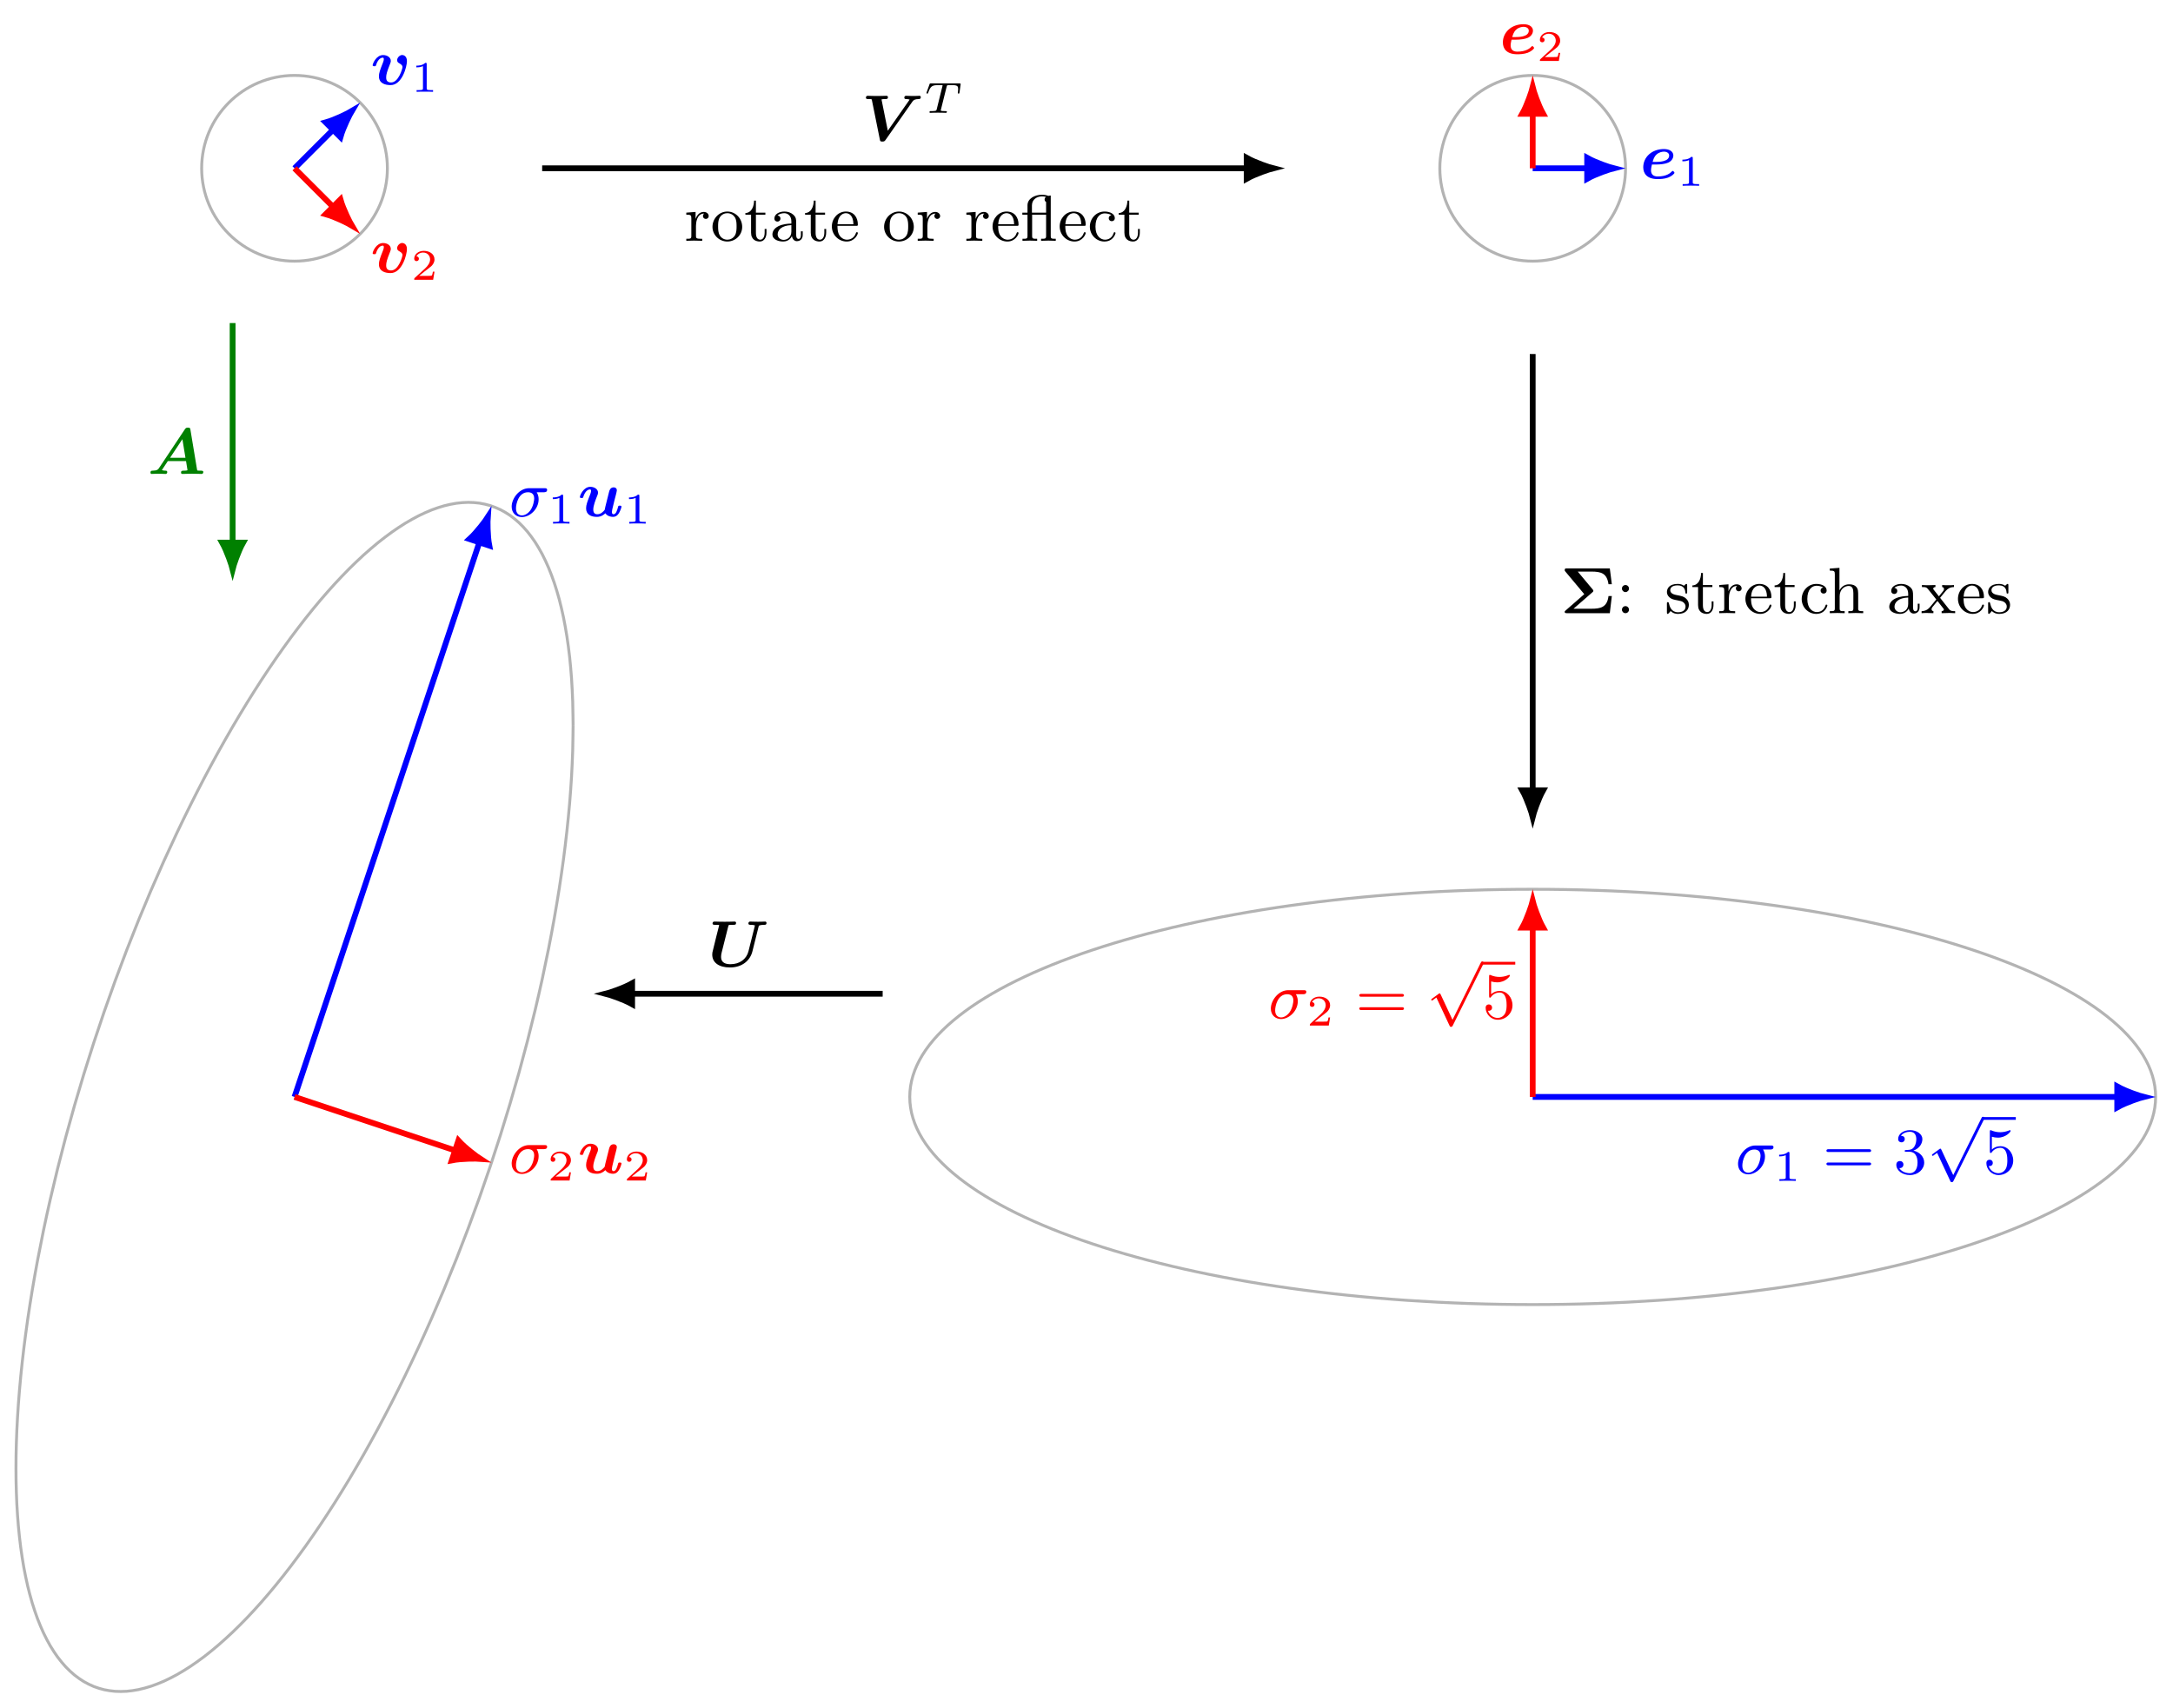
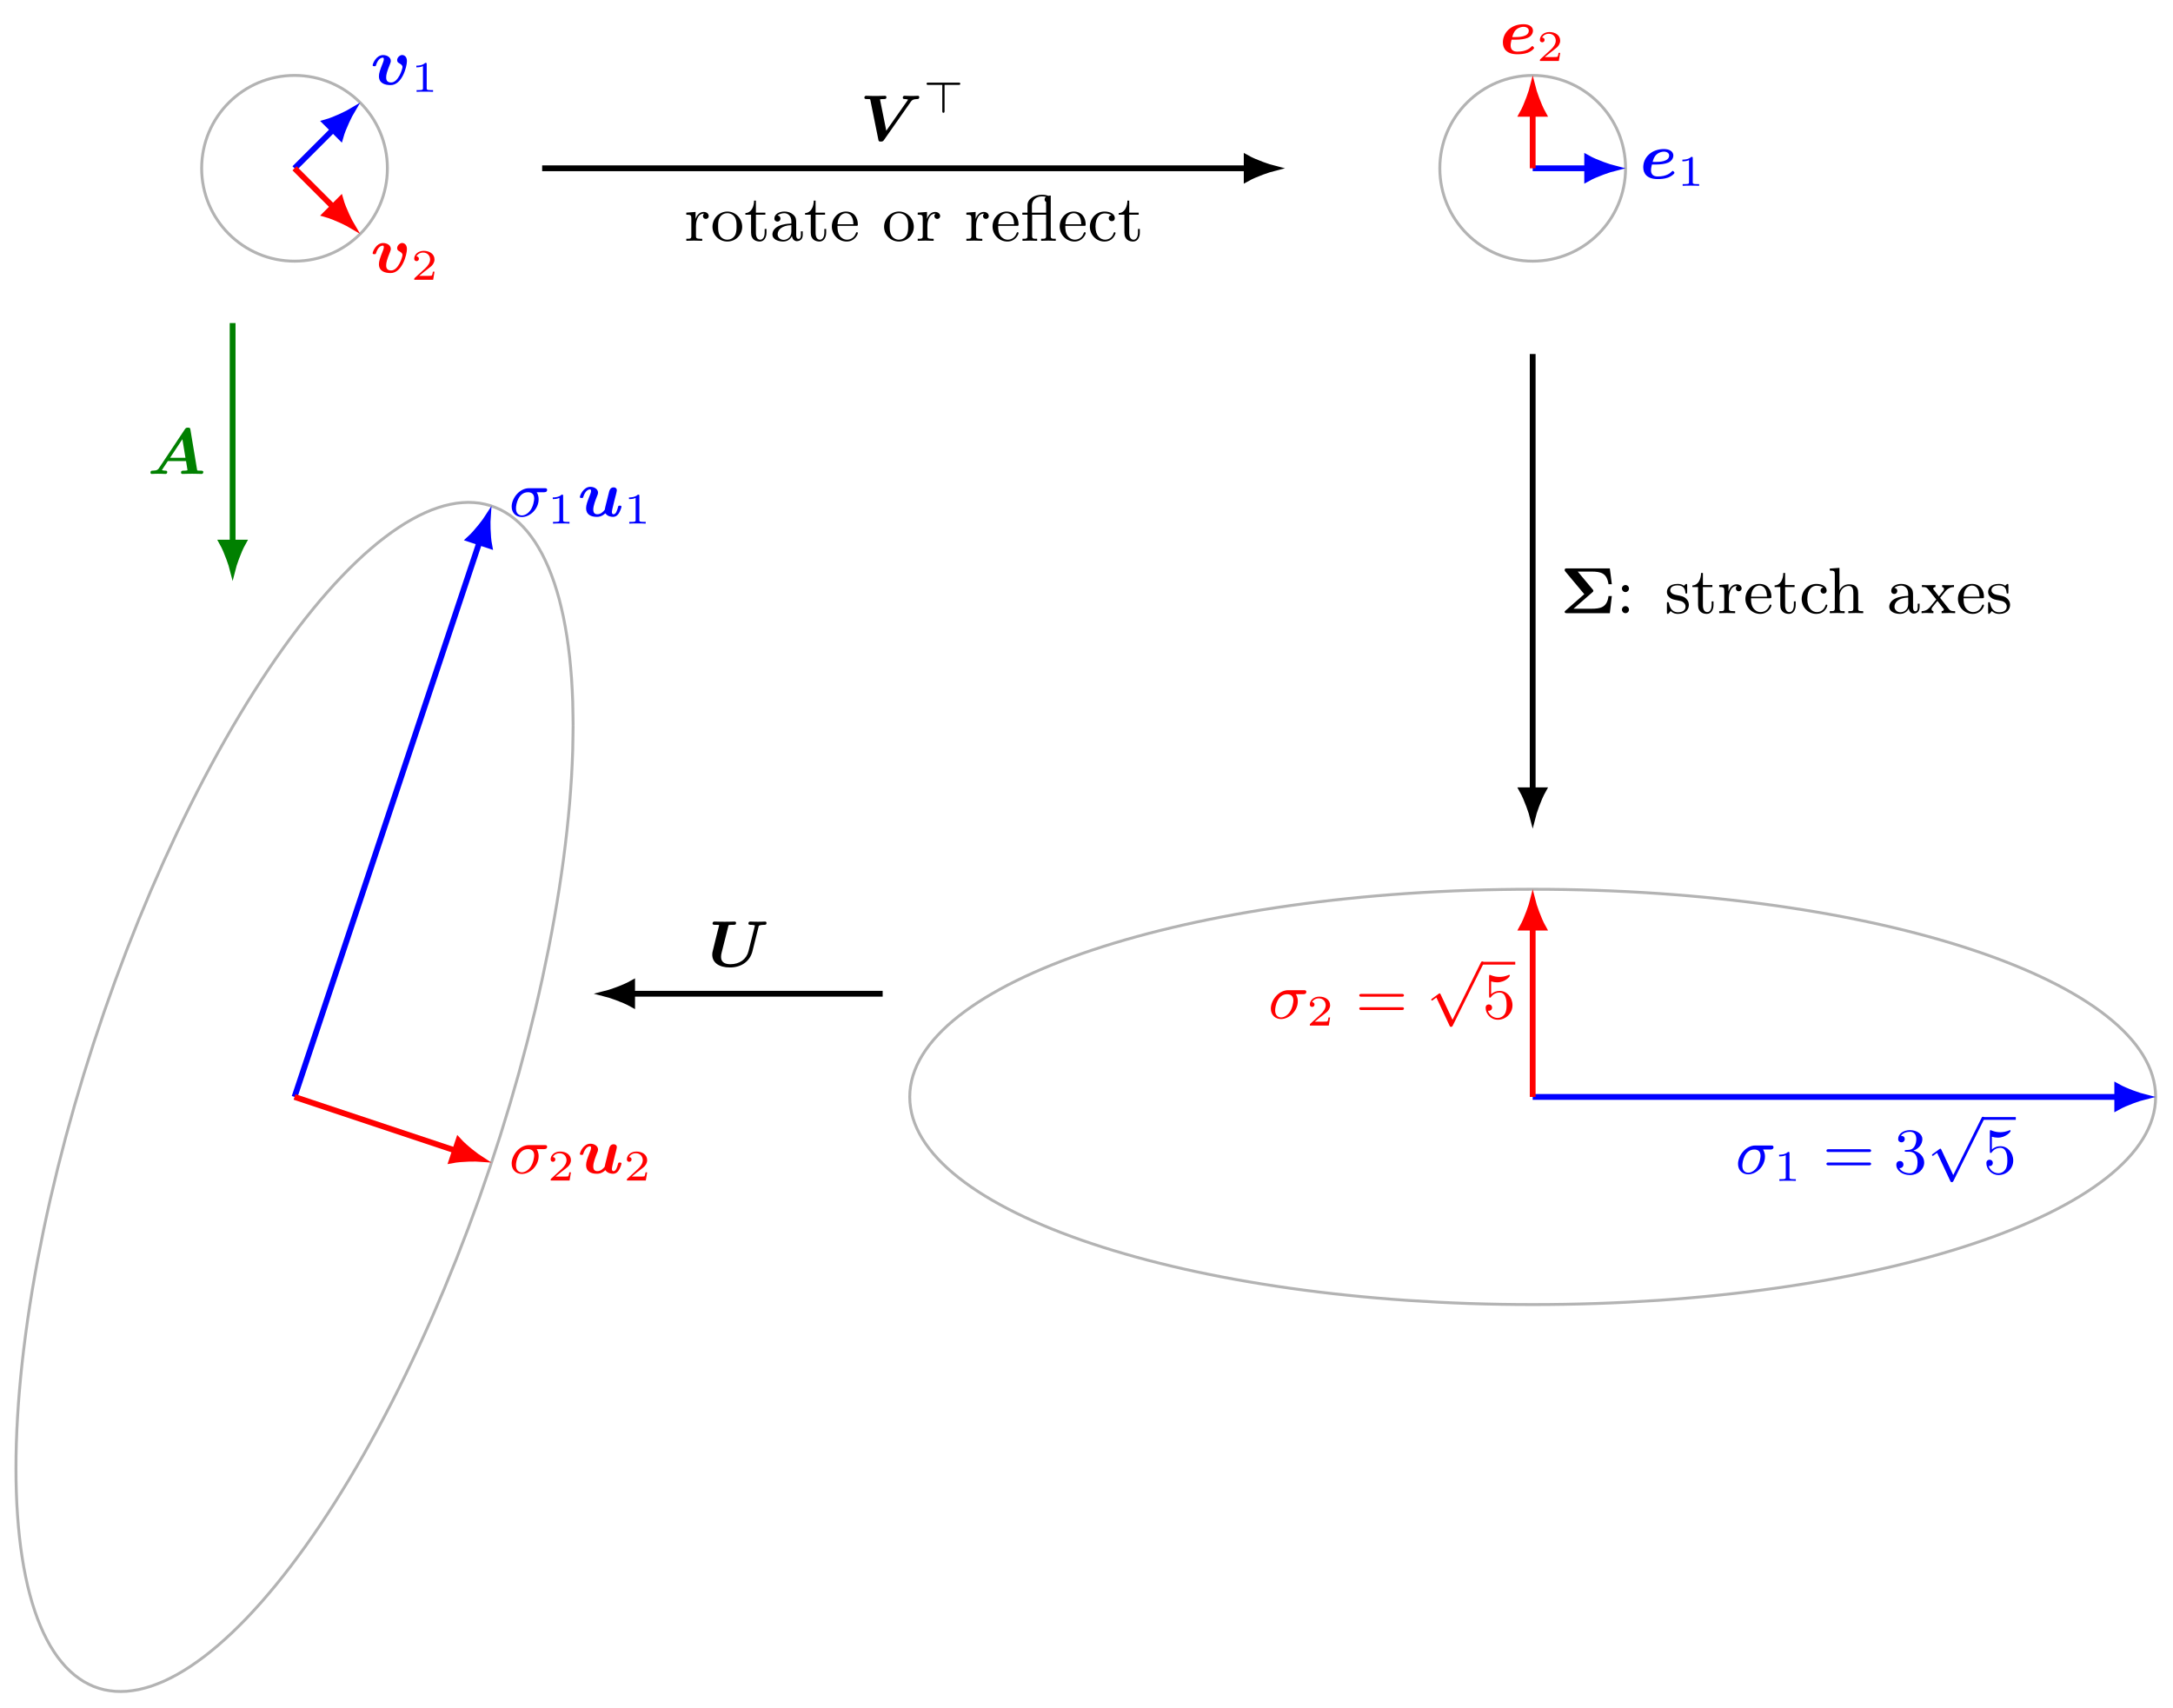
<svg xmlns="http://www.w3.org/2000/svg" xmlns:xlink="http://www.w3.org/1999/xlink" version="1.1" viewBox="0 0 298.496 234.547">
  <defs>
-     <path id="g7-1" d="M4.422-2.888C4.53-2.978 4.53-3.05 4.53-3.077C4.53-3.148 4.494-3.184 4.44-3.256L2.386-5.714H4.243C5.642-5.714 6.396-5.463 6.611-3.974H7.068L6.79-6.153H.897C.727-6.153 .592-6.153 .592-5.929C.592-5.831 .601-5.822 .682-5.723L3.283-2.61L.718-.368C.637-.296 .592-.26 .592-.179C.592 0 .771 0 .897 0H6.79L7.068-2.35H6.611C6.423-.771 5.472-.61 4.234-.61H1.803L4.422-2.888Z" />
    <path id="g6-28" d="M4.458-.798V-1.301H4.207V-.807C4.207-.709 4.207-.26 3.884-.26S3.561-.691 3.561-.834V-2.404C3.561-2.915 3.561-3.22 3.157-3.588C2.826-3.884 2.395-4.019 1.946-4.019C1.193-4.019 .565-3.642 .565-3.068C.565-2.79 .753-2.637 .987-2.637C1.229-2.637 1.399-2.817 1.399-3.05C1.399-3.436 .996-3.48 .996-3.48C1.238-3.714 1.668-3.794 1.929-3.794C2.386-3.794 2.897-3.453 2.897-2.664V-2.368C2.413-2.35 1.74-2.305 1.139-2.018C.493-1.704 .296-1.238 .296-.879C.296-.144 1.166 .099 1.767 .099C2.512 .099 2.852-.395 2.978-.646C3.023-.269 3.283 .054 3.669 .054C3.893 .054 4.458-.081 4.458-.798ZM2.897-1.265C2.897-.395 2.225-.126 1.83-.126C1.408-.126 1.014-.431 1.014-.879C1.014-1.471 1.525-2.099 2.897-2.153V-1.265Z" />
    <path id="g6-43" d="M3.83-1.067C3.83-1.175 3.732-1.175 3.705-1.175C3.606-1.175 3.606-1.157 3.552-1.005C3.346-.386 2.843-.152 2.386-.152C1.812-.152 1.076-.619 1.076-1.946C1.076-3.346 1.794-3.767 2.332-3.767C2.449-3.767 2.933-3.749 3.265-3.525C3.077-3.489 2.897-3.364 2.897-3.104C2.897-2.87 3.077-2.691 3.31-2.691S3.732-2.843 3.732-3.122C3.732-3.678 3.104-4.019 2.314-4.019C1.166-4.019 .305-3.059 .305-1.938C.305-.78 1.238 .099 2.296 .099C3.543 .099 3.83-.987 3.83-1.067Z" />
    <path id="g6-44" d="M1.758-3.382C1.758-3.651 1.543-3.866 1.274-3.866S.789-3.651 .789-3.382C.789-3.122 1.005-2.897 1.274-2.897S1.758-3.122 1.758-3.382ZM1.758-.484C1.758-.745 1.543-.969 1.274-.969S.789-.745 .789-.484C.789-.215 1.005 0 1.274 0S1.758-.215 1.758-.484Z" />
    <path id="g6-50" d="M3.83-1.067C3.83-1.13 3.785-1.184 3.705-1.184C3.615-1.184 3.588-1.121 3.579-1.085C3.274-.17 2.476-.152 2.341-.152C1.911-.152 1.543-.395 1.337-.7C1.041-1.139 1.032-1.677 1.032-2.054H3.588C3.785-2.054 3.83-2.054 3.83-2.243C3.83-3.166 3.328-4.019 2.18-4.019C1.103-4.019 .26-3.086 .26-1.973C.26-.798 1.202 .099 2.296 .099S3.83-.861 3.83-1.067ZM3.22-2.269H1.041C1.121-3.651 1.929-3.794 2.18-3.794C2.673-3.794 3.211-3.418 3.22-2.269Z" />
    <path id="g6-63" d="M4.907 0V-.278C4.449-.278 4.225-.278 4.216-.556V-2.278C4.216-3.023 4.216-3.283 3.965-3.597C3.758-3.848 3.418-3.965 2.969-3.965C2.368-3.965 1.929-3.651 1.65-3.148H1.642V-6.225L.314-6.127V-5.848C.924-5.848 1.005-5.786 1.005-5.346V-.691C1.005-.278 .906-.278 .314-.278V0C.736-.018 .906-.027 1.337-.027S1.884-.018 2.359 0V-.278C1.767-.278 1.668-.278 1.668-.691V-2.323C1.668-3.274 2.341-3.74 2.906-3.74C3.436-3.74 3.552-3.301 3.552-2.763V-.691C3.552-.278 3.453-.278 2.861-.278V0C3.283-.018 3.453-.027 3.884-.027S4.431-.018 4.907 0Z" />
    <path id="g6-81" d="M4.341-1.911C4.341-3.086 3.409-4.019 2.305-4.019C1.166-4.019 .26-3.059 .26-1.911C.26-.789 1.193 .099 2.296 .099C3.436 .099 4.341-.807 4.341-1.911ZM3.57-1.991C3.57-1.659 3.57-1.139 3.346-.745C3.095-.332 2.682-.152 2.305-.152C1.857-.152 1.48-.377 1.274-.727C1.041-1.103 1.032-1.579 1.032-1.991C1.032-2.323 1.032-2.835 1.256-3.202C1.525-3.66 1.973-3.794 2.296-3.794C2.808-3.794 3.175-3.507 3.355-3.202C3.561-2.826 3.57-2.368 3.57-1.991Z" />
    <path id="g6-96" d="M3.346-3.409C3.346-3.696 3.077-3.965 2.673-3.965C2.135-3.965 1.758-3.588 1.552-3.032H1.543V-3.965L.269-3.866V-3.588C.879-3.588 .96-3.525 .96-3.086V-.691C.96-.278 .861-.278 .269-.278V0C.745-.018 .861-.027 1.319-.027L2.458 0V-.278H2.278C1.624-.278 1.597-.377 1.597-.709V-2.054C1.597-2.422 1.695-3.74 2.718-3.74V-3.732C2.7-3.723 2.556-3.615 2.556-3.4C2.556-3.157 2.745-3.005 2.951-3.005C3.14-3.005 3.346-3.14 3.346-3.409Z" />
    <path id="g6-98" d="M3.319-1.148C3.319-1.552 3.14-1.794 2.942-2C2.637-2.296 2.314-2.359 1.65-2.485C1.417-2.53 .762-2.646 .762-3.157C.762-3.444 .969-3.821 1.785-3.821C2.754-3.821 2.817-3.077 2.835-2.852C2.843-2.745 2.843-2.691 2.96-2.691C3.086-2.691 3.086-2.754 3.086-2.924V-3.785C3.086-3.938 3.086-4.019 2.978-4.019C2.933-4.019 2.915-4.019 2.799-3.911C2.781-3.893 2.7-3.812 2.646-3.767C2.368-3.965 2.09-4.019 1.785-4.019C.601-4.019 .305-3.364 .305-2.906C.305-2.619 .431-2.386 .637-2.189C.942-1.911 1.283-1.848 1.74-1.767C2.198-1.677 2.35-1.65 2.547-1.498C2.637-1.426 2.861-1.256 2.861-.915C2.861-.126 1.955-.126 1.83-.126C.915-.126 .682-.888 .574-1.372C.547-1.462 .538-1.516 .431-1.516C.305-1.516 .305-1.444 .305-1.283V-.135C.305 .018 .305 .099 .413 .099C.466 .099 .475 .09 .637-.081C.673-.135 .771-.251 .816-.296C1.193 .072 1.606 .099 1.83 .099C2.933 .099 3.319-.547 3.319-1.148Z" />
    <path id="g6-105" d="M3.068-1.112V-1.624H2.817V-1.139C2.817-.475 2.539-.152 2.216-.152C1.615-.152 1.615-.942 1.615-1.103V-3.588H2.915V-3.866H1.615V-5.517H1.363C1.354-4.763 1.041-3.839 .17-3.812V-3.588H.951V-1.112C.951-.108 1.677 .099 2.153 .099C2.754 .099 3.068-.475 3.068-1.112Z" />
    <path id="g6-116" d="M4.736 0V-.278C4.377-.278 4.108-.278 3.911-.529L2.736-2.018C2.673-2.099 2.673-2.117 2.673-2.117S3.373-2.987 3.444-3.059C3.723-3.364 4.028-3.579 4.575-3.588V-3.866C4.315-3.839 4.072-3.839 3.812-3.839C3.471-3.839 3.31-3.839 2.951-3.866V-3.588C3.086-3.57 3.202-3.498 3.202-3.319C3.202-3.175 3.122-3.077 3.077-3.023L2.503-2.314L1.803-3.202C1.74-3.283 1.722-3.301 1.722-3.364C1.722-3.471 1.821-3.579 2.027-3.588V-3.866C1.686-3.848 1.453-3.839 1.049-3.839C1.049-3.839 .52-3.839 .17-3.866V-3.588C.789-3.588 .807-3.57 1.22-3.041L2.144-1.884L1.274-.834C.825-.296 .314-.278 .126-.278V0C.386-.027 .628-.027 .888-.027C1.175-.027 1.462-.018 1.749 0V-.278C1.525-.305 1.498-.457 1.498-.547C1.498-.574 1.498-.7 1.633-.861C1.848-1.139 2.081-1.408 2.305-1.677L3.014-.771C3.184-.574 3.184-.556 3.184-.502C3.184-.404 3.095-.287 2.879-.278V0C3.256-.018 3.471-.027 3.857-.027C3.857-.027 4.386-.027 4.736 0Z" />
    <path id="g6-126" d="M4.844 0V-.278C4.252-.278 4.153-.278 4.153-.691V-6.225L3.821-6.171C3.794-6.171 3.785-6.18 3.714-6.207C3.436-6.315 3.095-6.324 2.951-6.324C1.929-6.324 .96-5.786 .96-4.88V-3.866H.251V-3.588H.96V-.691C.96-.278 .861-.278 .269-.278V0C.691-.018 .861-.027 1.274-.027C1.695-.027 1.848-.018 2.287 0V-.278C1.695-.278 1.597-.278 1.597-.691V-3.588H3.516V-.691C3.516-.278 3.418-.278 2.826-.278V0C3.247-.018 3.418-.027 3.83-.027C4.252-.027 4.404-.018 4.844 0ZM3.516-3.866H1.57V-4.853C1.57-5.732 2.314-6.1 2.942-6.1C3.131-6.1 3.319-6.082 3.516-6.028C3.391-5.965 3.31-5.822 3.31-5.678C3.31-5.552 3.373-5.409 3.516-5.328V-3.866Z" />
-     <path id="g5-1" d="M3.11-3.6C3.157-3.791 3.169-3.803 3.415-3.803H3.965C4.605-3.803 4.694-3.618 4.694-3.271C4.694-3.187 4.682-3.026 4.658-2.841C4.652-2.823 4.64-2.757 4.64-2.739C4.64-2.679 4.688-2.643 4.754-2.643C4.85-2.643 4.862-2.703 4.874-2.793L5.035-3.941C5.035-4.042 4.969-4.042 4.85-4.042H.963C.807-4.042 .795-4.042 .753-3.917L.365-2.829C.341-2.757 .341-2.739 .341-2.733C.341-2.715 .347-2.643 .449-2.643C.532-2.643 .538-2.661 .592-2.817C.861-3.546 1.047-3.803 1.818-3.803H2.362C2.476-3.803 2.488-3.803 2.559-3.785L1.752-.514C1.71-.347 1.68-.293 1.513-.269C1.346-.239 .999-.239 .993-.239C.837-.239 .825-.239 .801-.221C.771-.197 .748-.114 .748-.084C.748-.078 .759 0 .861 0C1.023 0 1.202-.018 1.363-.018C1.603-.018 1.758-.024 1.92-.024C2.099-.024 2.278-.018 2.458-.018C2.631-.018 2.823 0 2.996 0C3.044 0 3.086 0 3.11-.042C3.122-.06 3.145-.132 3.145-.155C3.128-.239 3.086-.239 2.9-.239C2.769-.239 2.643-.245 2.512-.251C2.374-.263 2.302-.269 2.302-.359L3.11-3.6Z" />
-     <path id="g4-1" d="M3.588 7.625L1.955 4.135C1.893 4.001 1.857 3.992 1.812 3.992S1.749 4.01 1.677 4.063L.78 4.718C.7 4.772 .664 4.808 .664 4.871C.664 4.907 .691 4.978 .771 4.978C.825 4.978 .879 4.934 1.076 4.781C1.157 4.727 1.274 4.637 1.372 4.566L3.184 8.441C3.256 8.593 3.301 8.593 3.382 8.593C3.516 8.593 3.552 8.557 3.624 8.414L7.804-.009C7.831-.063 7.867-.135 7.867-.188C7.867-.305 7.777-.386 7.678-.386C7.598-.386 7.535-.35 7.454-.188L3.588 7.625Z" />
+     <path id="g5-1" d="M3.032-3.839H4.951C5.047-3.839 5.197-3.839 5.197-3.995S5.047-4.15 4.951-4.15H.801C.712-4.15 .556-4.15 .556-3.995S.712-3.839 .801-3.839H2.721V-.245C2.721-.155 2.721 0 2.876 0S3.032-.15 3.032-.245V-3.839Z" />
    <path id="g3-1" d="M2.736-3.157C3.57-3.471 3.965-4.126 3.965-4.745C3.965-5.436 3.202-5.974 2.269-5.974S.637-5.445 .637-4.763C.637-4.467 .834-4.297 1.094-4.297S1.543-4.485 1.543-4.745C1.543-5.059 1.328-5.194 1.023-5.194C1.256-5.57 1.803-5.75 2.243-5.75C2.987-5.75 3.131-5.158 3.131-4.736C3.131-4.467 3.077-4.037 2.852-3.696C2.574-3.292 2.26-3.274 2-3.256C1.776-3.238 1.758-3.238 1.686-3.238C1.606-3.229 1.534-3.22 1.534-3.122C1.534-3.005 1.606-3.005 1.758-3.005H2.18C2.96-3.005 3.301-2.377 3.301-1.525C3.301-.377 2.691-.054 2.234-.054C2.063-.054 1.193-.099 .789-.762C1.112-.718 1.363-.942 1.363-1.247C1.363-1.543 1.139-1.731 .879-1.731C.655-1.731 .386-1.597 .386-1.22C.386-.422 1.22 .197 2.26 .197C3.382 .197 4.216-.61 4.216-1.525C4.216-2.305 3.597-2.969 2.736-3.157Z" />
    <path id="g3-2" d="M.933-3.095C.933-2.933 .933-2.835 1.058-2.835C1.13-2.835 1.157-2.87 1.211-2.951C1.48-3.328 1.911-3.543 2.377-3.543C3.337-3.543 3.337-2.162 3.337-1.839C3.337-1.561 3.337-1.005 3.086-.601C2.843-.224 2.467-.054 2.117-.054C1.588-.054 .987-.386 .771-1.049C.78-1.049 .834-1.032 .897-1.032C1.076-1.032 1.337-1.148 1.337-1.471C1.337-1.749 1.139-1.911 .897-1.911C.709-1.911 .457-1.803 .457-1.444C.457-.628 1.139 .197 2.135 .197C3.22 .197 4.144-.682 4.144-1.794C4.144-2.879 3.373-3.767 2.395-3.767C1.964-3.767 1.525-3.624 1.211-3.301V-5.068C1.48-4.987 1.758-4.942 2.036-4.942C3.14-4.942 3.785-5.741 3.785-5.857C3.785-5.938 3.732-5.974 3.687-5.974C3.669-5.974 3.651-5.974 3.57-5.929C3.148-5.759 2.736-5.687 2.359-5.687C1.973-5.687 1.57-5.759 1.157-5.929C1.067-5.974 1.049-5.974 1.041-5.974C.933-5.974 .933-5.884 .933-5.732V-3.095Z" />
    <path id="g3-3" d="M6.351-2.969C6.476-2.969 6.647-2.969 6.647-3.157C6.647-3.355 6.449-3.355 6.315-3.355H.843C.709-3.355 .511-3.355 .511-3.157C.511-2.969 .691-2.969 .807-2.969H6.351ZM6.315-1.139C6.449-1.139 6.647-1.139 6.647-1.337C6.647-1.525 6.476-1.525 6.351-1.525H.807C.691-1.525 .511-1.525 .511-1.337C.511-1.139 .709-1.139 .843-1.139H6.315Z" />
+     <path id="g7-1" d="M4.422-2.888C4.53-2.978 4.53-3.05 4.53-3.077C4.53-3.148 4.494-3.184 4.44-3.256L2.386-5.714H4.243C5.642-5.714 6.396-5.463 6.611-3.974H7.068L6.79-6.153H.897C.727-6.153 .592-6.153 .592-5.929C.592-5.831 .601-5.822 .682-5.723L3.283-2.61L.718-.368C.637-.296 .592-.26 .592-.179C.592 0 .771 0 .897 0H6.79L7.068-2.35H6.611C6.423-.771 5.472-.61 4.234-.61H1.803L4.422-2.888Z" />
    <path id="g2-1" d="M4.772-3.31C4.889-3.31 5.221-3.31 5.221-3.633C5.221-3.866 5.023-3.866 4.853-3.866H2.745C1.39-3.866 .35-2.458 .35-1.337C.35-.431 .987 .099 1.749 .099C2.843 .099 4.054-.987 4.054-2.35C4.054-2.915 3.812-3.265 3.785-3.31H4.772ZM1.758-.126C1.426-.126 .942-.314 .942-1.094C.942-1.713 1.292-3.31 2.592-3.31C3.032-3.31 3.444-3.113 3.444-2.449C3.444-2.225 3.337-1.408 2.924-.834C2.628-.413 2.171-.126 1.758-.126Z" />
+     <path id="g4-1" d="M3.588 7.625L1.955 4.135C1.893 4.001 1.857 3.992 1.812 3.992S1.749 4.01 1.677 4.063L.78 4.718C.7 4.772 .664 4.808 .664 4.871C.664 4.907 .691 4.978 .771 4.978C.825 4.978 .879 4.934 1.076 4.781C1.157 4.727 1.274 4.637 1.372 4.566L3.184 8.441C3.256 8.593 3.301 8.593 3.382 8.593C3.516 8.593 3.552 8.557 3.624 8.414L7.804-.009C7.831-.063 7.867-.135 7.867-.188C7.867-.305 7.777-.386 7.678-.386C7.598-.386 7.535-.35 7.454-.188L3.588 7.625Z" />
    <path id="g1-1" d="M2.147-3.797C2.147-3.977 2.123-3.977 1.944-3.977C1.549-3.594 .939-3.594 .724-3.594V-3.361C.879-3.361 1.274-3.361 1.633-3.528V-.508C1.633-.311 1.633-.233 1.017-.233H.759V0C1.088-.024 1.555-.024 1.89-.024S2.691-.024 3.02 0V-.233H2.763C2.147-.233 2.147-.311 2.147-.508V-3.797Z" />
    <path id="g1-2" d="M3.217-1.118H2.996C2.984-1.035 2.924-.64 2.835-.574C2.793-.538 2.308-.538 2.225-.538H1.106L1.872-1.16C2.075-1.322 2.607-1.704 2.793-1.884C2.972-2.063 3.217-2.368 3.217-2.793C3.217-3.54 2.542-3.977 1.74-3.977C.969-3.977 .431-3.468 .431-2.906C.431-2.601 .688-2.565 .753-2.565C.903-2.565 1.076-2.673 1.076-2.888C1.076-3.02 .999-3.211 .736-3.211C.873-3.516 1.238-3.743 1.65-3.743C2.278-3.743 2.613-3.277 2.613-2.793C2.613-2.368 2.332-1.932 1.914-1.549L.496-.251C.437-.191 .431-.185 .431 0H3.032L3.217-1.118Z" />
    <path id="g0-1" d="M5.92-6.082C5.884-6.279 5.875-6.36 5.588-6.36C5.373-6.36 5.292-6.333 5.158-6.135L1.606-.807C1.48-.619 1.372-.457 .727-.449C.601-.449 .431-.449 .431-.179C.431-.081 .502 0 .61 0C.7 0 .924-.018 1.023-.018C1.166-.027 1.184-.027 1.48-.027C1.642-.027 1.812-.018 1.973-.018C2.144-.018 2.323 0 2.485 0C2.547 0 2.736 0 2.736-.269C2.736-.449 2.565-.449 2.485-.449C2.467-.449 2.198-.449 2-.529L2.817-1.767H5.319L5.517-.529C5.517-.449 5.059-.449 4.996-.449C4.79-.449 4.629-.449 4.629-.179C4.629-.108 4.673 0 4.826 0C5.041 0 5.292-.018 5.508-.018S5.974-.027 6.162-.027C6.745-.027 7.418 0 7.427 0C7.49 0 7.687 0 7.687-.269C7.687-.449 7.508-.449 7.337-.449C7.221-.449 7.104-.449 6.988-.457C6.862-.466 6.853-.475 6.826-.628L5.92-6.082ZM4.817-4.772L5.238-2.216H3.122L4.817-4.772Z" />
    <path id="g0-2" d="M6.943-5.427C6.988-5.597 6.988-5.606 7.212-5.66C7.337-5.687 7.517-5.705 7.723-5.705C7.867-5.705 8.037-5.705 8.037-5.974C8.037-6.073 7.956-6.153 7.849-6.153C7.705-6.153 7.517-6.135 7.364-6.135C7.059-6.127 7.041-6.127 6.853-6.127C6.288-6.127 5.813-6.153 5.804-6.153C5.75-6.153 5.552-6.153 5.552-5.884C5.552-5.705 5.741-5.705 5.857-5.705C5.902-5.705 6.234-5.705 6.449-5.624L5.561-2.081C5.283-.978 4.341-.296 3.077-.296C2.467-.296 1.794-.475 1.794-1.283C1.794-1.489 1.821-1.695 1.875-1.893L2.79-5.526C2.826-5.669 2.835-5.678 3.005-5.696C3.148-5.705 3.283-5.705 3.427-5.705C3.714-5.705 3.857-5.705 3.857-5.974C3.857-6.064 3.794-6.153 3.66-6.153L2.978-6.135C2.646-6.127 2.628-6.127 2.296-6.127C2.072-6.127 1.839-6.127 1.606-6.135C1.381-6.135 1.121-6.153 .897-6.153C.825-6.153 .628-6.153 .628-5.884C.628-5.705 .798-5.705 1.023-5.705C1.283-5.705 1.534-5.705 1.534-5.66C1.534-5.651 1.534-5.633 1.489-5.472L1.13-4.054L.664-2.153C.61-1.955 .583-1.848 .583-1.615C.583-.529 1.48 .152 3.023 .152C4.673 .152 5.786-.789 6.1-2.054L6.943-5.427Z" />
    <path id="g0-3" d="M7.006-5.355C7.158-5.57 7.337-5.696 7.867-5.705C7.974-5.705 8.154-5.705 8.154-5.974C8.154-6.073 8.082-6.153 7.974-6.153L7.562-6.135C7.508-6.127 7.284-6.127 7.14-6.127C6.979-6.127 6.808-6.135 6.647-6.135C6.414-6.135 6.162-6.153 6.144-6.153C6.091-6.153 5.893-6.153 5.893-5.884C5.893-5.705 6.064-5.705 6.144-5.705C6.18-5.705 6.423-5.705 6.62-5.624L3.624-1.354L2.763-5.633C2.763-5.705 3.22-5.705 3.283-5.705C3.471-5.705 3.642-5.705 3.642-5.965C3.642-6.064 3.579-6.153 3.444-6.153C3.229-6.153 2.978-6.135 2.763-6.135S2.296-6.127 2.117-6.127C1.911-6.127 1.695-6.127 1.498-6.135C1.319-6.144 1.049-6.153 .879-6.153C.816-6.153 .619-6.153 .619-5.884C.619-5.705 .798-5.705 .969-5.705C1.041-5.705 1.166-5.705 1.274-5.696C1.408-5.687 1.417-5.678 1.444-5.534L2.53-.152C2.574 .072 2.583 .135 2.879 .135C3.157 .135 3.211 .054 3.328-.108L7.006-5.355Z" />
    <path id="g0-4" d="M2.243-1.929C2.826-1.929 3.48-2.009 3.884-2.189C4.539-2.494 4.584-3.032 4.584-3.166C4.584-3.678 4.108-4.054 3.292-4.054C1.606-4.054 .449-2.924 .449-1.552C.449-.673 .978 .072 2.431 .072C2.754 .072 3.355 .054 3.866-.135C4.324-.305 4.736-.655 4.736-.798C4.736-.87 4.575-1.049 4.494-1.049C4.44-1.049 4.431-1.041 4.315-.915C4.162-.753 3.624-.287 2.44-.287C1.821-.287 1.516-.583 1.516-1.148C1.516-1.399 1.597-1.731 1.642-1.929H2.243ZM1.74-2.287C1.794-2.503 1.92-2.987 2.269-3.301C2.655-3.651 3.104-3.696 3.292-3.696C3.687-3.696 4.01-3.498 4.01-3.166C4.01-2.287 2.539-2.287 2.171-2.287H1.74Z" />
    <path id="g0-5" d="M3.705-.897C3.534-.673 3.184-.287 2.7-.287C2.314-.287 2.135-.511 2.135-.933C2.135-1.462 2.44-2.234 2.682-2.843C2.736-2.969 2.79-3.104 2.79-3.247C2.79-3.714 2.323-4.054 1.731-4.054C.78-4.054 .296-2.87 .296-2.655C.296-2.521 .422-2.521 .529-2.521C.673-2.521 .718-2.521 .753-2.646C1.067-3.669 1.588-3.696 1.677-3.696C1.731-3.696 1.83-3.696 1.83-3.498S1.731-3.068 1.686-2.951C1.319-2.036 1.148-1.552 1.148-1.112C1.148-.206 1.875 .072 2.628 .072C2.808 .072 3.274 .072 3.794-.422C4.108 .036 4.655 .072 4.853 .072C5.077 .072 5.382 .009 5.669-.457C5.866-.771 6.01-1.256 6.01-1.328C6.01-1.471 5.857-1.471 5.777-1.471C5.588-1.471 5.57-1.426 5.534-1.274C5.4-.762 5.247-.287 4.907-.287C4.745-.287 4.691-.431 4.691-.628C4.691-.771 4.79-1.148 4.853-1.408C4.907-1.633 5.041-2.171 5.077-2.332L5.256-3.014C5.301-3.202 5.373-3.498 5.373-3.57C5.373-3.875 5.131-3.983 4.942-3.983C4.467-3.983 4.35-3.543 4.306-3.373L3.794-1.328C3.732-1.076 3.732-1.058 3.705-.897Z" />
    <path id="g0-6" d="M5.005-3.229C5.005-3.929 4.53-4.063 4.359-4.063C4.019-4.063 3.66-3.705 3.66-3.355C3.66-3.086 3.83-2.987 3.974-2.915C4.333-2.709 4.395-2.556 4.395-2.404C4.395-2.207 3.866-.287 2.826-.287C2.153-.287 2.153-.807 2.153-.996C2.153-1.354 2.26-1.785 2.655-2.754C2.736-2.969 2.79-3.095 2.79-3.247C2.79-3.714 2.323-4.054 1.731-4.054C.78-4.054 .296-2.87 .296-2.655C.296-2.521 .422-2.521 .529-2.521C.673-2.521 .718-2.521 .753-2.646C1.058-3.624 1.543-3.696 1.677-3.696C1.731-3.696 1.83-3.696 1.83-3.498S1.731-3.068 1.686-2.951C1.301-1.991 1.157-1.552 1.157-1.148C1.157-.161 2.009 .072 2.763 .072C4.341 .072 5.005-2.458 5.005-3.229Z" />
  </defs>
  <g id="page1">
    <path d="M53.214 23.117C53.214 16.072 47.503 10.361 40.458 10.361S27.702 16.072 27.702 23.117S33.413 35.873 40.458 35.873S53.214 30.162 53.214 23.117Z" stroke="#b3b3b3" fill="none" stroke-width=".399" stroke-miterlimit="10" />
    <path d="M40.458 23.117L45.751 17.824" stroke="#00f" fill="none" stroke-width=".797" stroke-miterlimit="10" />
    <path d="M48.316 15.259C47.922 15.495 46.09 16.433 44.738 16.812L46.763 18.837C47.142 17.485 48.08 15.653 48.316 15.259Z" fill="#00f" />
    <path d="M48.316 15.259C47.922 15.495 46.09 16.433 44.738 16.812L46.763 18.837C47.142 17.485 48.08 15.653 48.316 15.259Z" stroke="#00f" fill="none" stroke-width=".797" stroke-miterlimit="10" />
    <g fill="#00f" transform="matrix(1 0 0 1 0 234.547)">
      <use x="50.894" y="-222.93" xlink:href="#g0-6" />
    </g>
    <g fill="#00f" transform="matrix(1 0 0 1 0 234.547)">
      <use x="56.468" y="-221.934" xlink:href="#g1-1" />
    </g>
    <path d="M40.458 23.117L45.751 28.41" stroke="#f00" fill="none" stroke-width=".797" stroke-miterlimit="10" />
    <path d="M48.316 30.975C48.08 30.581 47.142 28.749 46.763 27.397L44.738 29.422C46.09 29.801 47.922 30.739 48.316 30.975Z" fill="#f00" />
    <path d="M48.316 30.975C48.08 30.581 47.142 28.749 46.763 27.397L44.738 29.422C46.09 29.801 47.922 30.739 48.316 30.975Z" stroke="#f00" fill="none" stroke-width=".797" stroke-miterlimit="10" />
    <g fill="#f00" transform="matrix(1 0 0 1 0 234.547)">
      <use x="50.894" y="-197.11" xlink:href="#g0-6" />
    </g>
    <g fill="#f00" transform="matrix(1 0 0 1 0 234.547)">
      <use x="56.468" y="-196.113" xlink:href="#g1-2" />
    </g>
    <path d="M223.295 23.117C223.295 16.072 217.584 10.361 210.539 10.361S197.783 16.072 197.783 23.117S203.494 35.873 210.539 35.873S223.295 30.162 223.295 23.117Z" stroke="#b3b3b3" fill="none" stroke-width=".399" stroke-miterlimit="10" />
    <path d="M210.539 23.117H218.024" stroke="#00f" fill="none" stroke-width=".797" stroke-miterlimit="10" />
    <path d="M221.652 23.117C221.206 23.005 219.248 22.373 218.024 21.685V24.549C219.248 23.861 221.206 23.229 221.652 23.117Z" fill="#00f" />
    <path d="M221.652 23.117C221.206 23.005 219.248 22.373 218.024 21.685V24.549C219.248 23.861 221.206 23.229 221.652 23.117Z" stroke="#00f" fill="none" stroke-width=".797" stroke-miterlimit="10" />
    <g fill="#00f" transform="matrix(1 0 0 1 0 234.547)">
      <use x="225.277" y="-210.02" xlink:href="#g0-4" />
    </g>
    <g fill="#00f" transform="matrix(1 0 0 1 0 234.547)">
      <use x="230.38" y="-209.024" xlink:href="#g1-1" />
    </g>
    <path d="M210.539 23.117V15.632" stroke="#f00" fill="none" stroke-width=".797" stroke-miterlimit="10" />
    <path d="M210.539 12.004C210.427 12.45 209.795 14.408 209.107 15.632H211.971C211.283 14.408 210.65 12.45 210.539 12.004Z" fill="#f00" />
    <path d="M210.539 12.004C210.427 12.45 209.795 14.408 209.107 15.632H211.971C211.283 14.408 210.65 12.45 210.539 12.004Z" stroke="#f00" fill="none" stroke-width=".797" stroke-miterlimit="10" />
    <g fill="#f00" transform="matrix(1 0 0 1 0 234.547)">
      <use x="205.994" y="-227.167" xlink:href="#g0-4" />
    </g>
    <g fill="#f00" transform="matrix(1 0 0 1 0 234.547)">
      <use x="211.097" y="-226.17" xlink:href="#g1-2" />
    </g>
    <path d="M296.108 150.678C296.108 134.924 257.798 122.154 210.539 122.154S124.969 134.924 124.969 150.678S163.28 179.201 210.539 179.201S296.108 166.431 296.108 150.678Z" stroke="#b3b3b3" fill="none" stroke-width=".399" stroke-miterlimit="10" />
    <path d="M210.539 150.678H290.837" stroke="#00f" fill="none" stroke-width=".797" stroke-miterlimit="10" />
    <path d="M294.465 150.678C294.02 150.566 292.061 149.934 290.837 149.245V152.11C292.061 151.422 294.02 150.789 294.465 150.678Z" fill="#00f" />
    <path d="M294.465 150.678C294.02 150.566 292.061 149.934 290.837 149.245V152.11C292.061 151.422 294.02 150.789 294.465 150.678Z" stroke="#00f" fill="none" stroke-width=".797" stroke-miterlimit="10" />
    <g fill="#00f" transform="matrix(1 0 0 1 0 234.547)">
      <use x="238.395" y="-73.333" xlink:href="#g2-1" />
    </g>
    <g fill="#00f" transform="matrix(1 0 0 1 0 234.547)">
      <use x="243.667" y="-72.336" xlink:href="#g1-1" />
    </g>
    <g fill="#00f" transform="matrix(1 0 0 1 0 234.547)">
      <use x="250.38" y="-73.333" xlink:href="#g3-3" />
      <use x="260.104" y="-73.333" xlink:href="#g3-1" />
      <use x="264.721" y="-80.756" xlink:href="#g4-1" />
    </g>
    <path d="M272.294 153.635H276.902" stroke="#00f" fill="none" stroke-width=".379" stroke-miterlimit="10" />
    <g fill="#00f" transform="matrix(1 0 0 1 0 234.547)">
      <use x="272.404" y="-73.333" xlink:href="#g3-2" />
    </g>
    <path d="M210.539 150.678V127.425" stroke="#f00" fill="none" stroke-width=".797" stroke-miterlimit="10" />
    <path d="M210.539 123.797C210.427 124.243 209.795 126.201 209.107 127.425H211.971C211.283 126.201 210.65 124.243 210.539 123.797Z" fill="#f00" />
    <path d="M210.539 123.797C210.427 124.243 209.795 126.201 209.107 127.425H211.971C211.283 126.201 210.65 124.243 210.539 123.797Z" stroke="#f00" fill="none" stroke-width=".797" stroke-miterlimit="10" />
    <g fill="#f00" transform="matrix(1 0 0 1 0 234.547)">
      <use x="174.221" y="-94.666" xlink:href="#g2-1" />
    </g>
    <g fill="#f00" transform="matrix(1 0 0 1 0 234.547)">
      <use x="179.494" y="-93.67" xlink:href="#g1-2" />
    </g>
    <g fill="#f00" transform="matrix(1 0 0 1 0 234.547)">
      <use x="186.207" y="-94.666" xlink:href="#g3-3" />
      <use x="195.938" y="-102.089" xlink:href="#g4-1" />
    </g>
    <path d="M203.538 132.31H208.146" stroke="#f00" fill="none" stroke-width=".379" stroke-miterlimit="10" />
    <g fill="#f00" transform="matrix(1 0 0 1 0 234.547)">
      <use x="203.62" y="-94.666" xlink:href="#g3-2" />
    </g>
    <path d="M78.726 99.654C78.726 99.654 78.701 97.254 78.671 96.361S78.571 94.068 78.512 93.218S78.334 91.039 78.246 90.235S77.992 88.176 77.874 87.419S77.545 85.488 77.398 84.782S76.996 82.98 76.821 82.326S76.343 80.664 76.14 80.064S75.591 78.541 75.361 77.996S74.74 76.619 74.484 76.13S73.795 74.903 73.513 74.473S72.756 73.4 72.449 73.029S71.628 72.112 71.297 71.801S70.413 71.042 70.058 70.793S69.114 70.194 68.736 70.008S67.735 69.571 67.336 69.447S66.281 69.173 65.862 69.112S64.755 69.003 64.316 69.005S63.159 69.061 62.703 69.126S61.502 69.345 61.03 69.473S59.786 69.856 59.298 70.046S58.016 70.593 57.514 70.846S56.197 71.554 55.682 71.867S54.334 72.734 53.809 73.108S52.432 74.131 51.897 74.565S50.497 75.742 49.954 76.234S48.534 77.563 47.985 78.112S46.549 79.587 45.994 80.191S44.546 81.808 43.988 82.466S42.532 84.223 41.972 84.933S40.513 86.82 39.953 87.579S38.494 89.597 37.935 90.404S36.48 92.543 35.923 93.396S34.477 95.652 33.925 96.548S32.49 98.914 31.944 99.851S30.525 102.323 29.986 103.297S28.589 105.863 28.058 106.873S26.685 109.531 26.165 110.574S24.82 113.312 24.312 114.384S22.998 117.197 22.503 118.296S21.225 121.177 20.744 122.299S19.506 125.238 19.041 126.38S17.844 129.371 17.397 130.53S16.247 133.563 15.818 134.736S14.716 137.802 14.307 138.986S13.258 142.076 12.869 143.267S11.875 146.374 11.509 147.569S10.572 150.685 10.228 151.881S9.352 154.996 9.032 156.19S8.219 159.295 7.924 160.483S7.176 163.57 6.906 164.748S6.225 167.809 5.982 168.975S5.37 172.001 5.154 173.151S4.612 176.131 4.424 177.262S3.955 180.193 3.795 181.302S3.4 184.172 3.268 185.255S2.947 188.056 2.844 189.112S2.599 191.837 2.525 192.861S2.357 195.503 2.312 196.493S2.22 199.045 2.206 199.998S2.191 202.449 2.206 203.363S2.268 205.712 2.312 206.584S2.452 208.82 2.525 209.647S2.741 211.767 2.844 212.547S3.135 214.543 3.267 215.275S3.634 217.143 3.794 217.824S4.235 219.556 4.423 220.184S4.938 221.776 5.154 222.35S5.739 223.8 5.982 224.317S6.636 225.62 6.906 226.08S7.629 227.231 7.924 227.631S8.712 228.628 9.032 228.969S9.884 229.807 10.228 230.087S11.141 230.767 11.508 230.985S12.481 231.503 12.869 231.659S13.898 232.014 14.307 232.107S15.389 232.298 15.818 232.328S16.95 232.356 17.397 232.323S18.577 232.184 19.041 232.087S20.264 231.785 20.744 231.626S22.008 231.161 22.503 230.94S23.803 230.313 24.311 230.03S25.646 229.241 26.166 228.897S27.528 227.953 28.058 227.549S29.448 226.446 29.987 225.982S31.397 224.729 31.944 224.208S33.372 222.807 33.925 222.231S35.366 220.684 35.923 220.053S37.375 218.364 37.935 217.68S39.393 215.858 39.953 215.123S41.412 213.168 41.972 212.385S43.43 210.305 43.988 209.475S45.44 207.276 45.994 206.401S47.435 204.088 47.985 203.172S49.411 200.754 49.954 199.798S51.362 197.278 51.897 196.286S53.283 193.672 53.809 192.645S55.168 189.946 55.682 188.889S57.012 186.112 57.513 185.026S58.811 182.177 59.298 181.067S60.557 178.157 61.029 177.025S62.247 174.059 62.703 172.908S63.877 169.897 64.315 168.73S65.443 165.678 65.862 164.499S66.938 161.42 67.336 160.232S68.358 157.134 68.736 155.94S69.702 152.827 70.057 151.631S70.965 148.514 71.297 147.319S72.141 144.208 72.449 143.017S73.23 139.919 73.513 138.736S74.228 135.661 74.484 134.488S75.131 131.444 75.361 130.286S75.938 127.281 76.14 126.14S76.646 123.183 76.82 122.062S77.253 119.161 77.399 118.065S77.757 115.228 77.874 114.158S78.157 111.394 78.246 110.354S78.453 107.668 78.512 106.661S78.642 104.064 78.671 103.092S78.725 99.655 78.725 99.655" stroke="#b3b3b3" fill="none" stroke-width=".399" stroke-miterlimit="10" />
    <path d="M40.458 150.678L65.85 74.499" stroke="#00f" fill="none" stroke-width=".797" stroke-miterlimit="10" />
    <path d="M66.998 71.058C66.751 71.445 65.532 73.103 64.492 74.046L67.209 74.952C66.943 73.573 66.963 71.516 66.998 71.058Z" fill="#00f" />
    <path d="M66.998 71.058C66.751 71.445 65.532 73.103 64.492 74.046L67.209 74.952C66.943 73.573 66.963 71.516 66.998 71.058Z" stroke="#00f" fill="none" stroke-width=".797" stroke-miterlimit="10" />
    <g fill="#00f" transform="matrix(1 0 0 1 0 234.547)">
      <use x="69.936" y="-163.62" xlink:href="#g2-1" />
    </g>
    <g fill="#00f" transform="matrix(1 0 0 1 0 234.547)">
      <use x="75.208" y="-162.624" xlink:href="#g1-1" />
    </g>
    <g fill="#00f" transform="matrix(1 0 0 1 0 234.547)">
      <use x="79.361" y="-163.62" xlink:href="#g0-5" />
    </g>
    <g fill="#00f" transform="matrix(1 0 0 1 0 234.547)">
      <use x="85.68" y="-162.624" xlink:href="#g1-1" />
    </g>
    <path d="M40.458 150.678L62.517 158.031" stroke="#f00" fill="none" stroke-width=".797" stroke-miterlimit="10" />
    <path d="M65.958 159.178C65.571 158.931 63.913 157.712 62.97 156.672L62.064 159.389C63.443 159.123 65.501 159.143 65.958 159.178Z" fill="#f00" />
    <path d="M65.958 159.178C65.571 158.931 63.913 157.712 62.97 156.672L62.064 159.389C63.443 159.123 65.501 159.143 65.958 159.178Z" stroke="#f00" fill="none" stroke-width=".797" stroke-miterlimit="10" />
    <g fill="#f00" transform="matrix(1 0 0 1 0 234.547)">
      <use x="69.936" y="-73.387" xlink:href="#g2-1" />
    </g>
    <g fill="#f00" transform="matrix(1 0 0 1 0 234.547)">
      <use x="75.208" y="-72.39" xlink:href="#g1-2" />
    </g>
    <g fill="#f00" transform="matrix(1 0 0 1 0 234.547)">
      <use x="79.361" y="-73.387" xlink:href="#g0-5" />
    </g>
    <g fill="#f00" transform="matrix(1 0 0 1 0 234.547)">
      <use x="85.68" y="-72.39" xlink:href="#g1-2" />
    </g>
    <path d="M74.474 23.117H171.252" stroke="#000" fill="none" stroke-width=".797" stroke-miterlimit="10" />
    <path d="M174.88 23.117C174.434 23.005 172.476 22.373 171.252 21.685V24.549C172.476 23.861 174.434 23.229 174.88 23.117Z" />
    <path d="M174.88 23.117C174.434 23.005 172.476 22.373 171.252 21.685V24.549C172.476 23.861 174.434 23.229 174.88 23.117Z" stroke="#000" fill="none" stroke-width=".797" stroke-miterlimit="10" />
    <g transform="matrix(1 0 0 1 0 234.547)">
-       <use x="118.33" y="-215.236" xlink:href="#g0-3" />
+       <use x="118.121" y="-215.236" xlink:href="#g0-3" />
    </g>
    <g transform="matrix(1 0 0 1 0 234.547)">
-       <use x="126.928" y="-219.047" xlink:href="#g5-1" />
+       <use x="126.719" y="-219.047" xlink:href="#g5-1" />
    </g>
    <g transform="matrix(1 0 0 1 0 234.547)">
      <use x="94.005" y="-201.47" xlink:href="#g6-96" />
      <use x="97.611" y="-201.47" xlink:href="#g6-81" />
      <use x="102.221" y="-201.47" xlink:href="#g6-105" />
      <use x="105.809" y="-201.47" xlink:href="#g6-28" />
      <use x="110.42" y="-201.47" xlink:href="#g6-105" />
      <use x="114.008" y="-201.47" xlink:href="#g6-50" />
      <use x="121.184" y="-201.47" xlink:href="#g6-81" />
      <use x="125.795" y="-201.47" xlink:href="#g6-96" />
      <use x="132.477" y="-201.47" xlink:href="#g6-96" />
      <use x="136.083" y="-201.47" xlink:href="#g6-50" />
      <use x="140.183" y="-201.47" xlink:href="#g6-126" />
      <use x="145.304" y="-201.47" xlink:href="#g6-50" />
      <use x="149.404" y="-201.47" xlink:href="#g6-43" />
      <use x="153.503" y="-201.47" xlink:href="#g6-105" />
    </g>
    <path d="M210.539 48.629V108.556" stroke="#000" fill="none" stroke-width=".797" stroke-miterlimit="10" />
    <path d="M210.539 112.184C210.65 111.738 211.283 109.78 211.971 108.556H209.107C209.795 109.78 210.427 111.738 210.539 112.184Z" />
    <path d="M210.539 112.184C210.65 111.738 211.283 109.78 211.971 108.556H209.107C209.795 109.78 210.427 111.738 210.539 112.184Z" stroke="#000" fill="none" stroke-width=".797" stroke-miterlimit="10" />
    <g transform="matrix(1 0 0 1 0 234.547)">
      <use x="214.343" y="-150.319" xlink:href="#g7-1" />
      <use x="222.009" y="-150.319" xlink:href="#g6-44" />
      <use x="228.673" y="-150.319" xlink:href="#g6-98" />
      <use x="232.306" y="-150.319" xlink:href="#g6-105" />
      <use x="235.894" y="-150.319" xlink:href="#g6-96" />
      <use x="239.5" y="-150.319" xlink:href="#g6-50" />
      <use x="243.599" y="-150.319" xlink:href="#g6-105" />
      <use x="247.187" y="-150.319" xlink:href="#g6-43" />
      <use x="251.036" y="-150.319" xlink:href="#g6-63" />
      <use x="259.225" y="-150.319" xlink:href="#g6-28" />
      <use x="263.836" y="-150.319" xlink:href="#g6-116" />
      <use x="268.697" y="-150.319" xlink:href="#g6-50" />
      <use x="272.797" y="-150.319" xlink:href="#g6-98" />
    </g>
    <path d="M121.247 136.504H86.832" stroke="#000" fill="none" stroke-width=".797" stroke-miterlimit="10" />
    <path d="M83.204 136.504C83.649 136.616 85.608 137.248 86.832 137.936V135.072C85.608 135.76 83.649 136.393 83.204 136.504Z" />
    <path d="M83.204 136.504C83.649 136.616 85.608 137.248 86.832 137.936V135.072C85.608 135.76 83.649 136.393 83.204 136.504Z" stroke="#000" fill="none" stroke-width=".797" stroke-miterlimit="10" />
    <g transform="matrix(1 0 0 1 0 234.547)">
      <use x="97.255" y="-101.804" xlink:href="#g0-2" />
    </g>
    <path d="M31.954 44.377V74.54" stroke="#008000" fill="none" stroke-width=".797" stroke-miterlimit="10" />
    <path d="M31.954 78.168C32.065 77.722 32.698 75.764 33.386 74.54H30.522C31.21 75.764 31.842 77.722 31.954 78.168Z" fill="#008000" />
    <path d="M31.954 78.168C32.065 77.722 32.698 75.764 33.386 74.54H30.522C31.21 75.764 31.842 77.722 31.954 78.168Z" stroke="#008000" fill="none" stroke-width=".797" stroke-miterlimit="10" />
    <g fill="#008000" transform="matrix(1 0 0 1 0 234.547)">
      <use x="20.237" y="-169.445" xlink:href="#g0-1" />
    </g>
  </g>
</svg>
